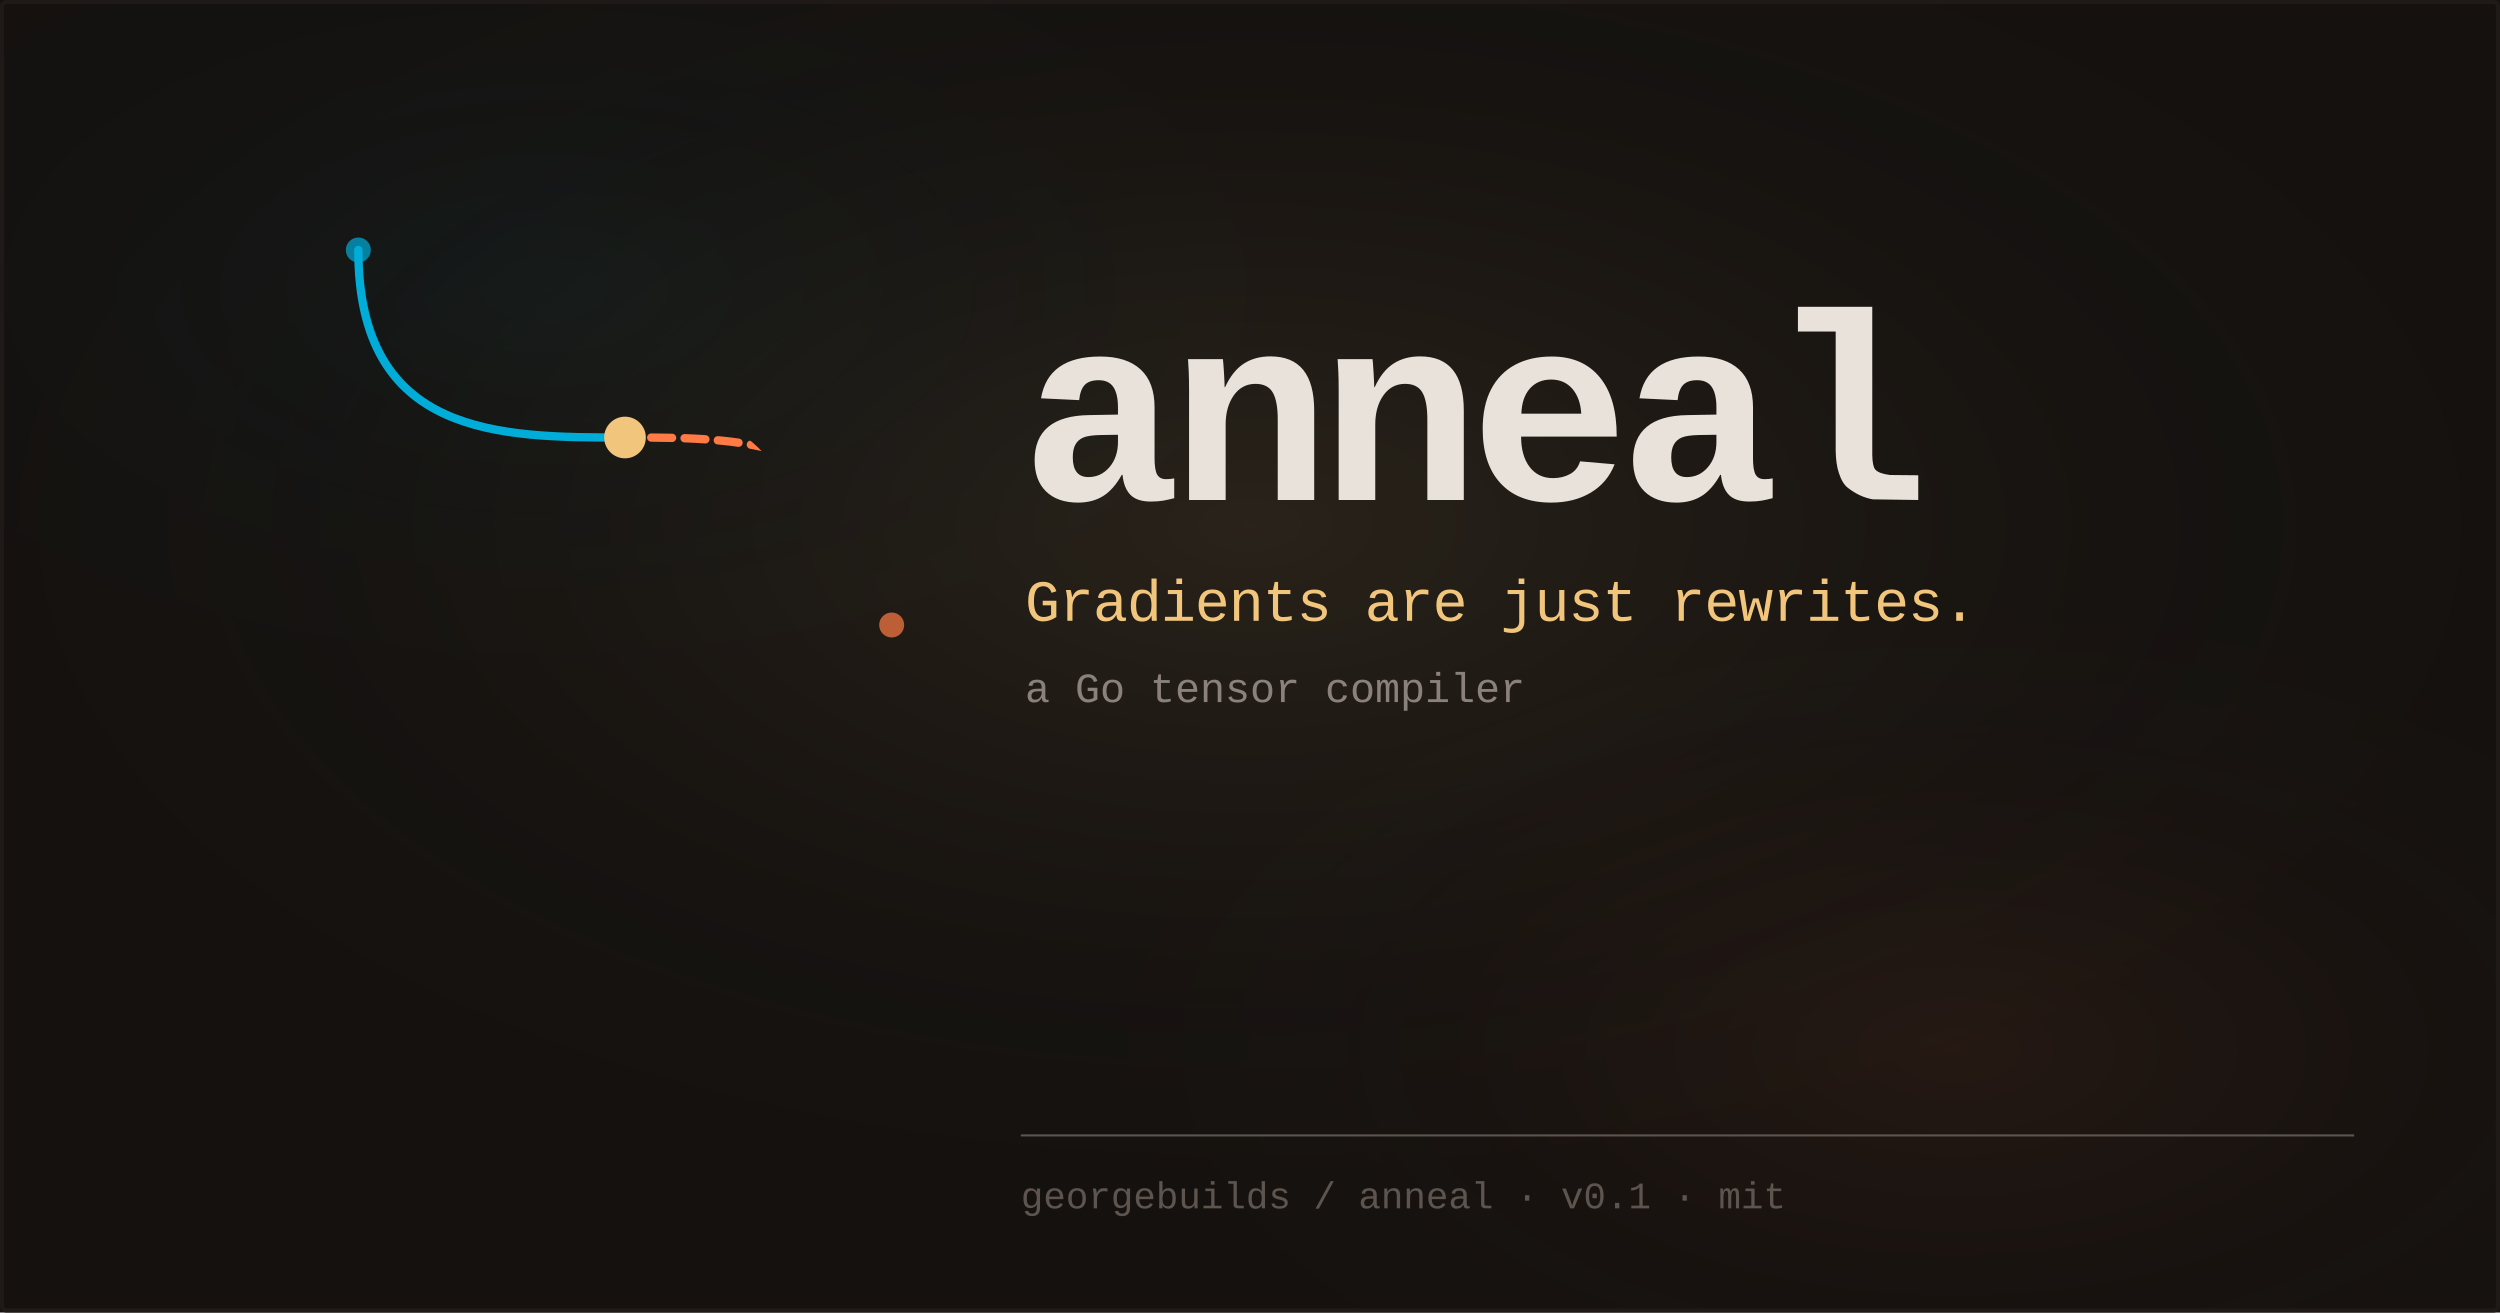
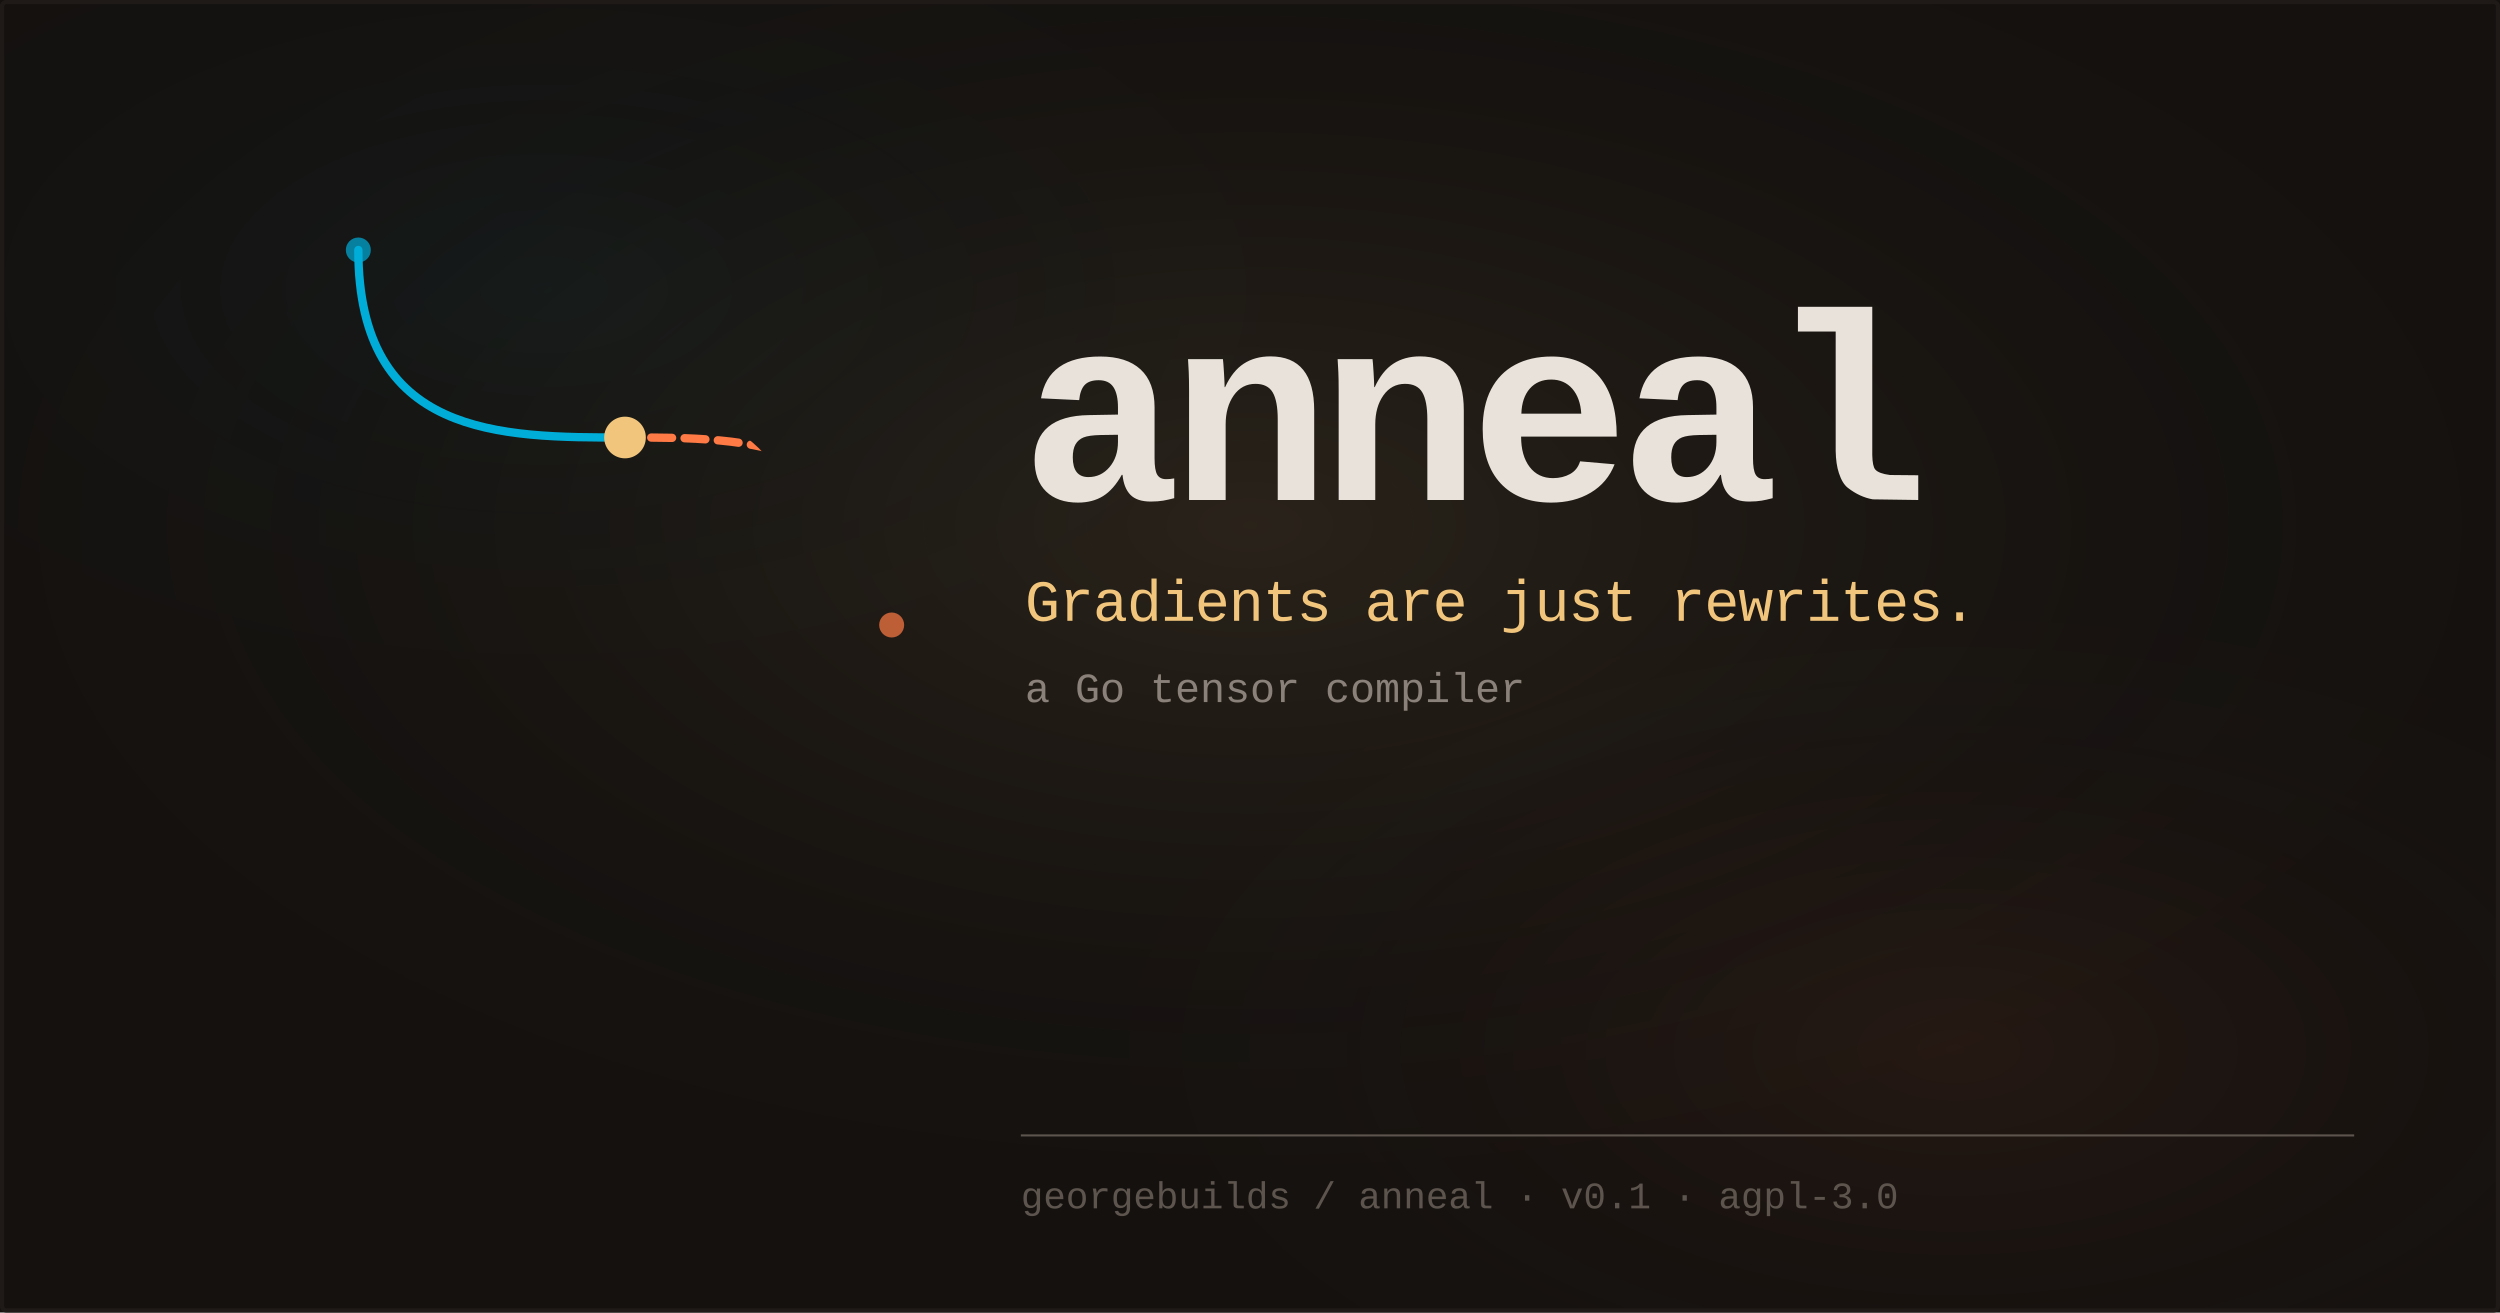
<svg xmlns="http://www.w3.org/2000/svg" viewBox="0 0 1200 630" width="1200" height="630">
  <defs>
    <radialGradient id="g1" cx="50%" cy="40%" r="55%">
      <stop offset="0%" stop-color="#F2C57C" stop-opacity="0.10" />
      <stop offset="100%" stop-color="#14110F" stop-opacity="0" />
    </radialGradient>
    <radialGradient id="g2" cx="78%" cy="80%" r="38%">
      <stop offset="0%" stop-color="#FF7A45" stop-opacity="0.07" />
      <stop offset="100%" stop-color="#14110F" stop-opacity="0" />
    </radialGradient>
    <radialGradient id="g3" cx="22%" cy="22%" r="35%">
      <stop offset="0%" stop-color="#00ADD8" stop-opacity="0.05" />
      <stop offset="100%" stop-color="#14110F" stop-opacity="0" />
    </radialGradient>
    <mask id="ember-og">
      <path d="M 370,272 C 370,210 325,210 300,210" stroke="white" stroke-width="28" fill="none" stroke-linecap="round" />
    </mask>
  </defs>
  <rect width="1200" height="630" fill="#14110F" />
  <rect width="1200" height="630" fill="url(#g1)" />
  <rect width="1200" height="630" fill="url(#g2)" />
  <rect width="1200" height="630" fill="url(#g3)" />
  <path d="M 172,120 C 172,210 240,210 300,210" stroke="#00ADD8" stroke-width="4" fill="none" stroke-linecap="round" />
  <path d="M 428,300 C 428,210 360,210 300,210" stroke="#FF7A45" stroke-width="4" fill="none" stroke-dasharray="10 6" stroke-linecap="round" mask="url(#ember-og)" />
  <circle cx="172" cy="120" r="6" fill="#00ADD8" opacity="0.7" />
  <circle cx="428" cy="300" r="6" fill="#FF7A45" opacity="0.7" />
  <circle cx="300" cy="210" r="10" fill="#F2C57C" />
  <text x="490" y="240" font-family="'Courier New', Courier, monospace" font-size="128" font-weight="bold" fill="#E8E2DA" letter-spacing="-5">anneal</text>
  <text x="492" y="298" font-family="'Courier New', Courier, monospace" font-size="28" font-weight="normal" fill="#F2C57C" letter-spacing="-0.5">Gradients are just rewrites.</text>
  <text x="492" y="337" font-family="'Courier New', Courier, monospace" font-size="20" fill="#8A817A">a Go tensor compiler</text>
  <line x1="490" y1="545" x2="1130" y2="545" stroke="#5C544D" stroke-width="1" />
-   <text x="490" y="580" font-family="'Courier New', Courier, monospace" font-size="18" fill="#5C544D">georgebuilds / anneal · v0.1 · mit</text>
+   <text x="490" y="580" font-family="'Courier New', Courier, monospace" font-size="18" fill="#5C544D">georgebuilds / anneal · v0.1 · agpl-3.0</text>
  <rect x="1" y="1" width="1198" height="628" fill="none" stroke="#1F1A17" stroke-width="2" rx="2" />
</svg>
